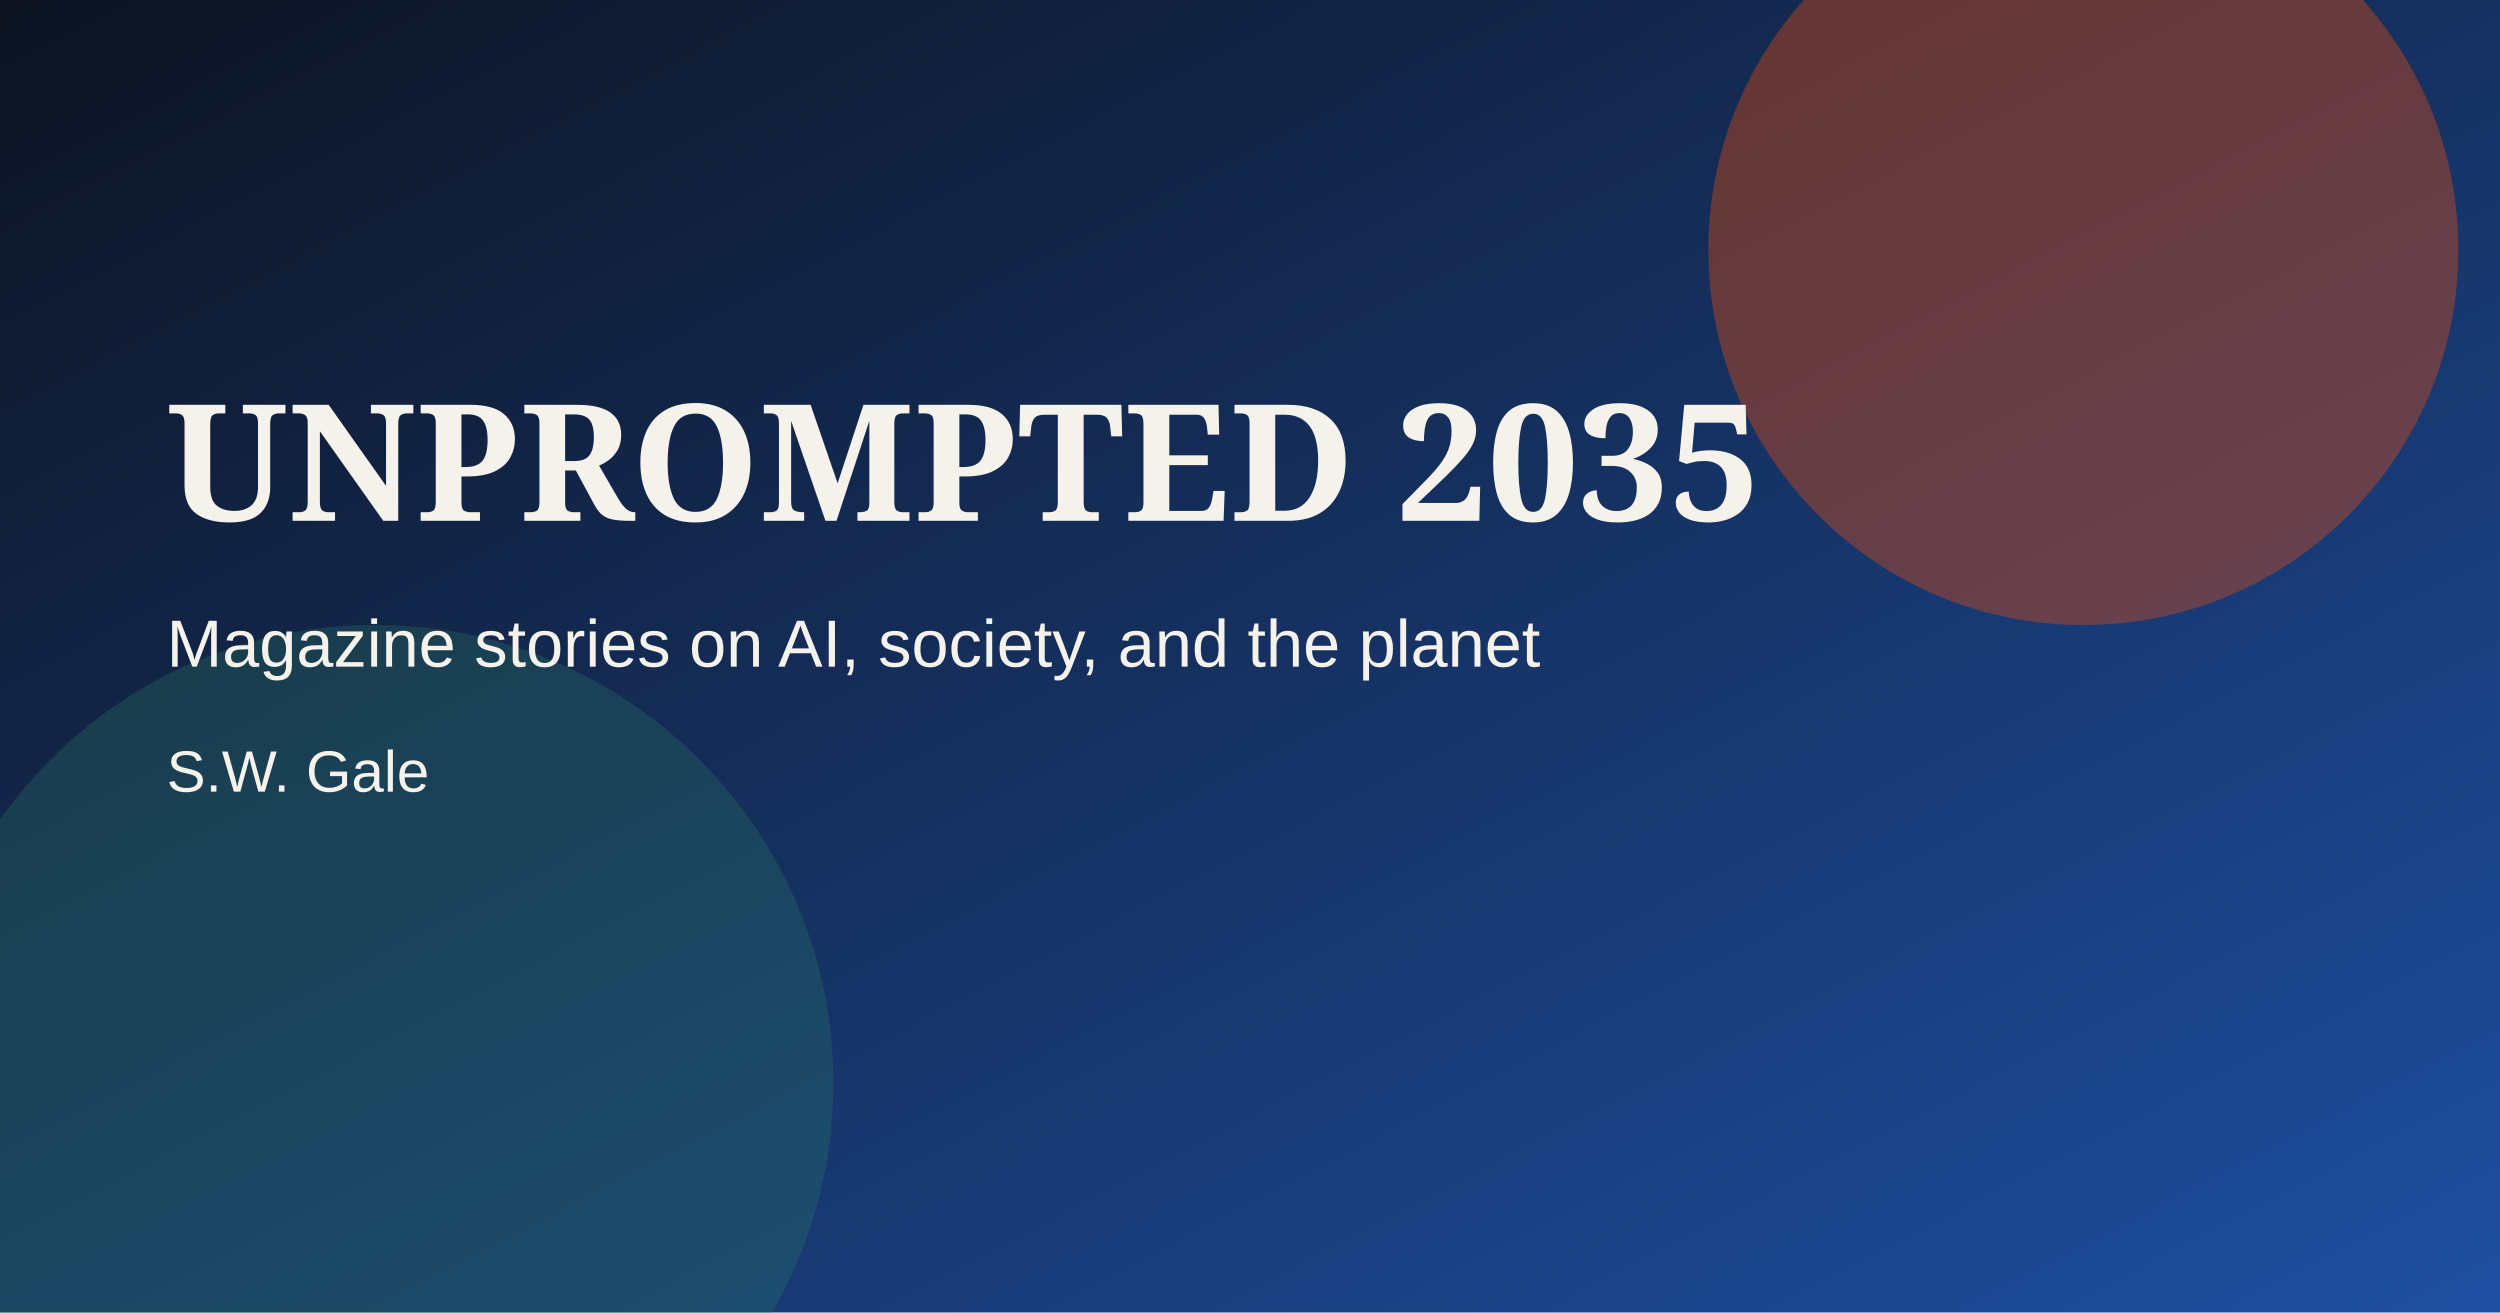
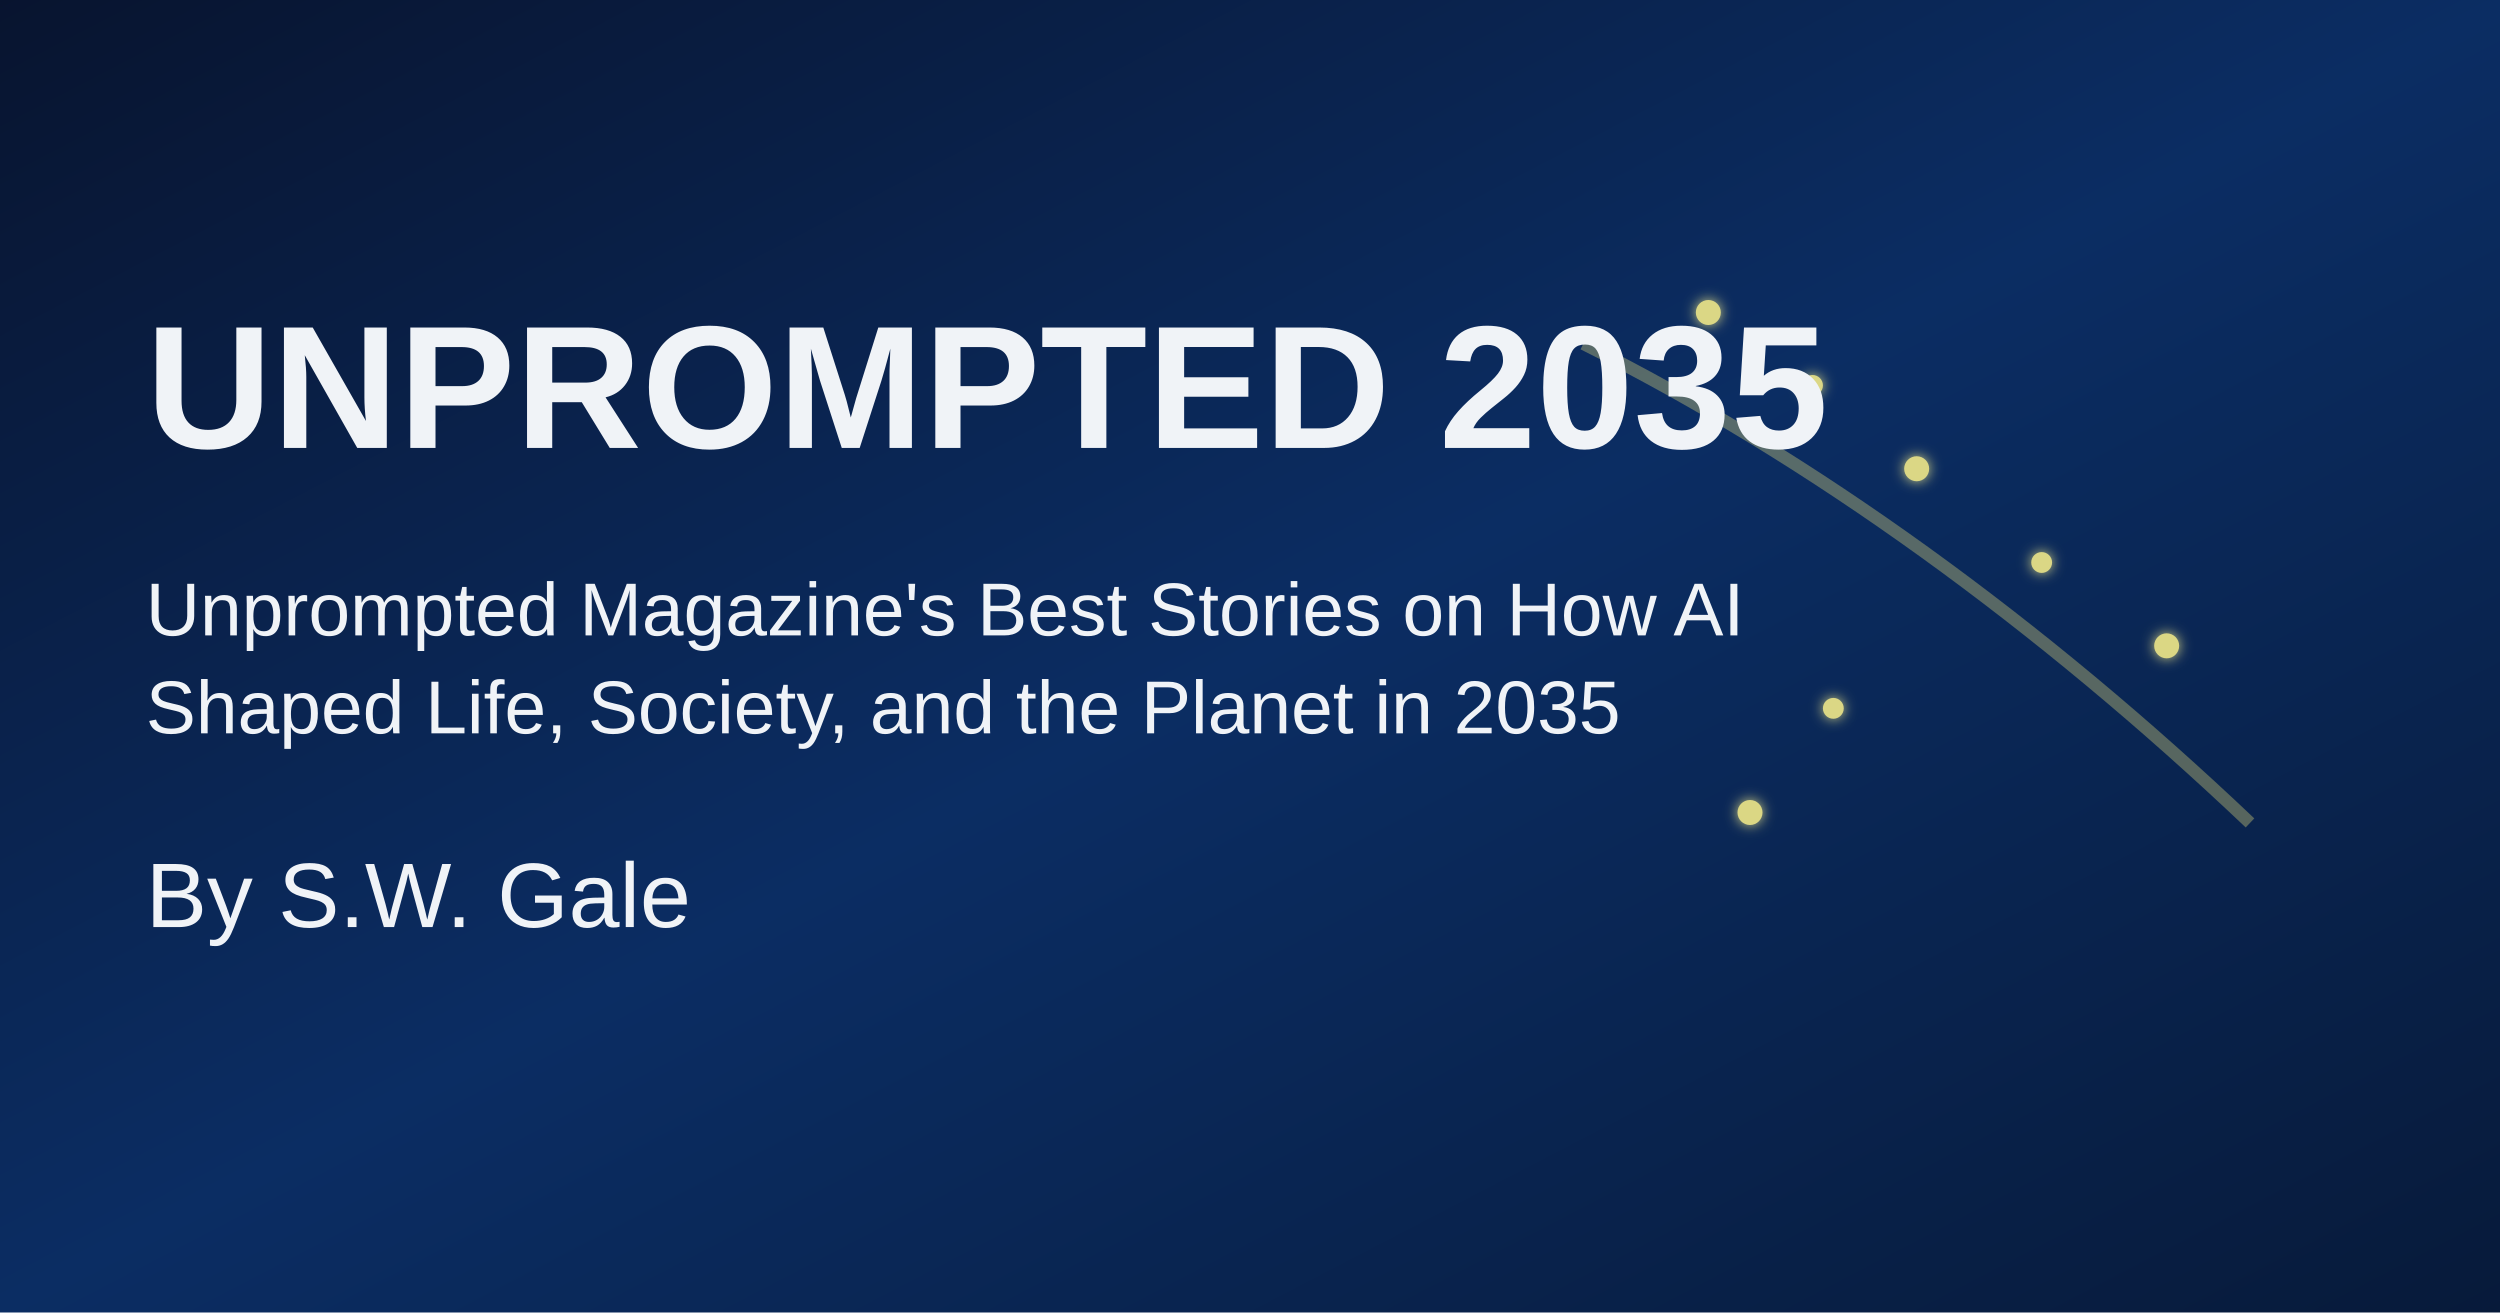
- <svg xmlns="http://www.w3.org/2000/svg" width="1200" height="630" viewBox="0 0 1200 630" role="img" aria-label="Unprompted 2035 OpenGraph placeholder">
+ <svg xmlns="http://www.w3.org/2000/svg" width="1200" height="630" viewBox="0 0 1200 630" role="img" aria-label="Unprompted 2035 OpenGraph image">
  <defs>
    <linearGradient id="bg" x1="0" y1="0" x2="1" y2="1">
-       <stop offset="0%" stop-color="#0D1321" />
-       <stop offset="100%" stop-color="#1E4FA1" />
+       <stop offset="0%" stop-color="#08142f" />
+       <stop offset="50%" stop-color="#0b2d63" />
+       <stop offset="100%" stop-color="#071a3a" />
    </linearGradient>
+     <filter id="glow" x="-20%" y="-20%" width="140%" height="140%">
+       <feGaussianBlur stdDeviation="3" result="blur" />
+       <feMerge>
+         <feMergeNode in="blur" />
+         <feMergeNode in="SourceGraphic" />
+       </feMerge>
+     </filter>
  </defs>
  <rect width="1200" height="630" fill="url(#bg)" />
-   <circle cx="1000" cy="120" r="180" fill="#FC4C02" opacity="0.35" />
-   <circle cx="180" cy="520" r="220" fill="#2A7F62" opacity="0.28" />
-   <text x="80" y="250" fill="#F5F2EB" font-size="78" font-family="Georgia, serif" font-weight="700">UNPROMPTED 2035</text>
-   <text x="80" y="320" fill="#F5F2EB" font-size="32" font-family="Arial, sans-serif">Magazine stories on AI, society, and the planet</text>
-   <text x="80" y="380" fill="#F5F2EB" font-size="28" font-family="Arial, sans-serif">S.W. Gale</text>
+   <g fill="#f2ea8a" opacity="0.9" filter="url(#glow)">
+     <circle cx="820" cy="150" r="6" />
+     <circle cx="870" cy="185" r="5" />
+     <circle cx="920" cy="225" r="6" />
+     <circle cx="980" cy="270" r="5" />
+     <circle cx="1040" cy="310" r="6" />
+     <circle cx="880" cy="340" r="5" />
+     <circle cx="840" cy="390" r="6" />
+   </g>
+   <path d="M760 165 C870 220, 980 300, 1080 395" fill="none" stroke="#e8df7b" stroke-opacity="0.35" stroke-width="6" />
+   <text x="70" y="215" fill="#f0f3f7" font-size="84" font-family="Arial, Helvetica, sans-serif" font-weight="700">UNPROMPTED 2035</text>
+   <text x="70" y="305" fill="#f0f3f7" font-size="36" font-family="Arial, Helvetica, sans-serif">Unprompted Magazine's Best Stories on How AI</text>
+   <text x="70" y="352" fill="#f0f3f7" font-size="36" font-family="Arial, Helvetica, sans-serif">Shaped Life, Society, and the Planet in 2035</text>
+   <text x="70" y="445" fill="#f0f3f7" font-size="44" font-family="Arial, Helvetica, sans-serif">By S.W. Gale</text>
</svg>
